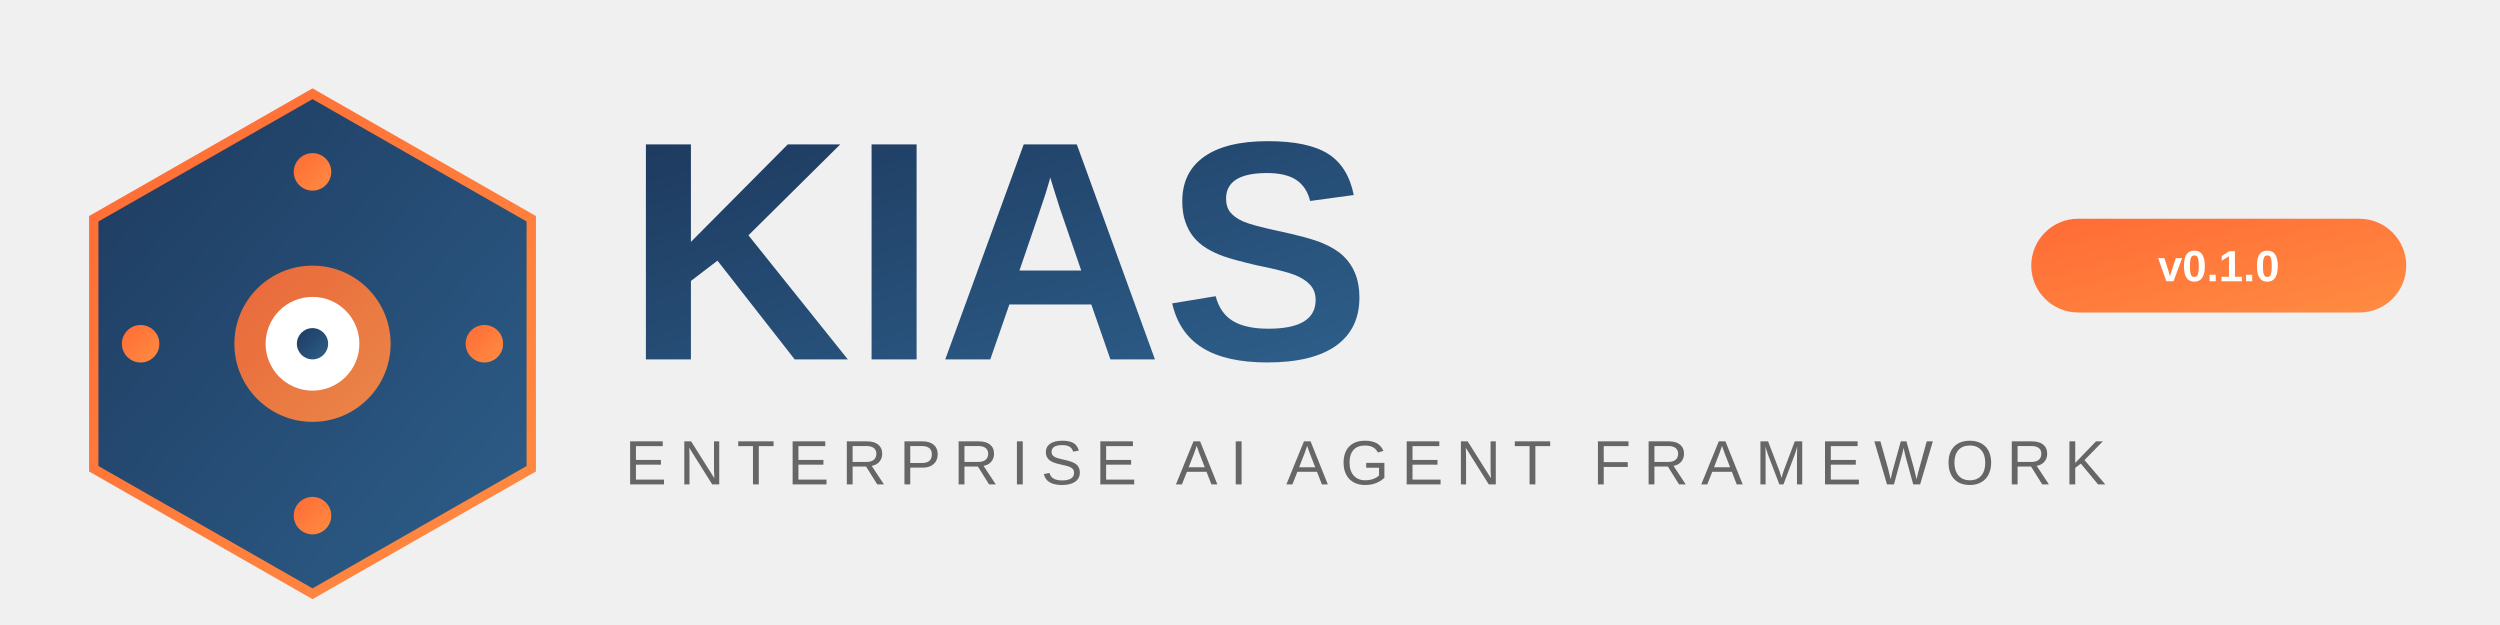
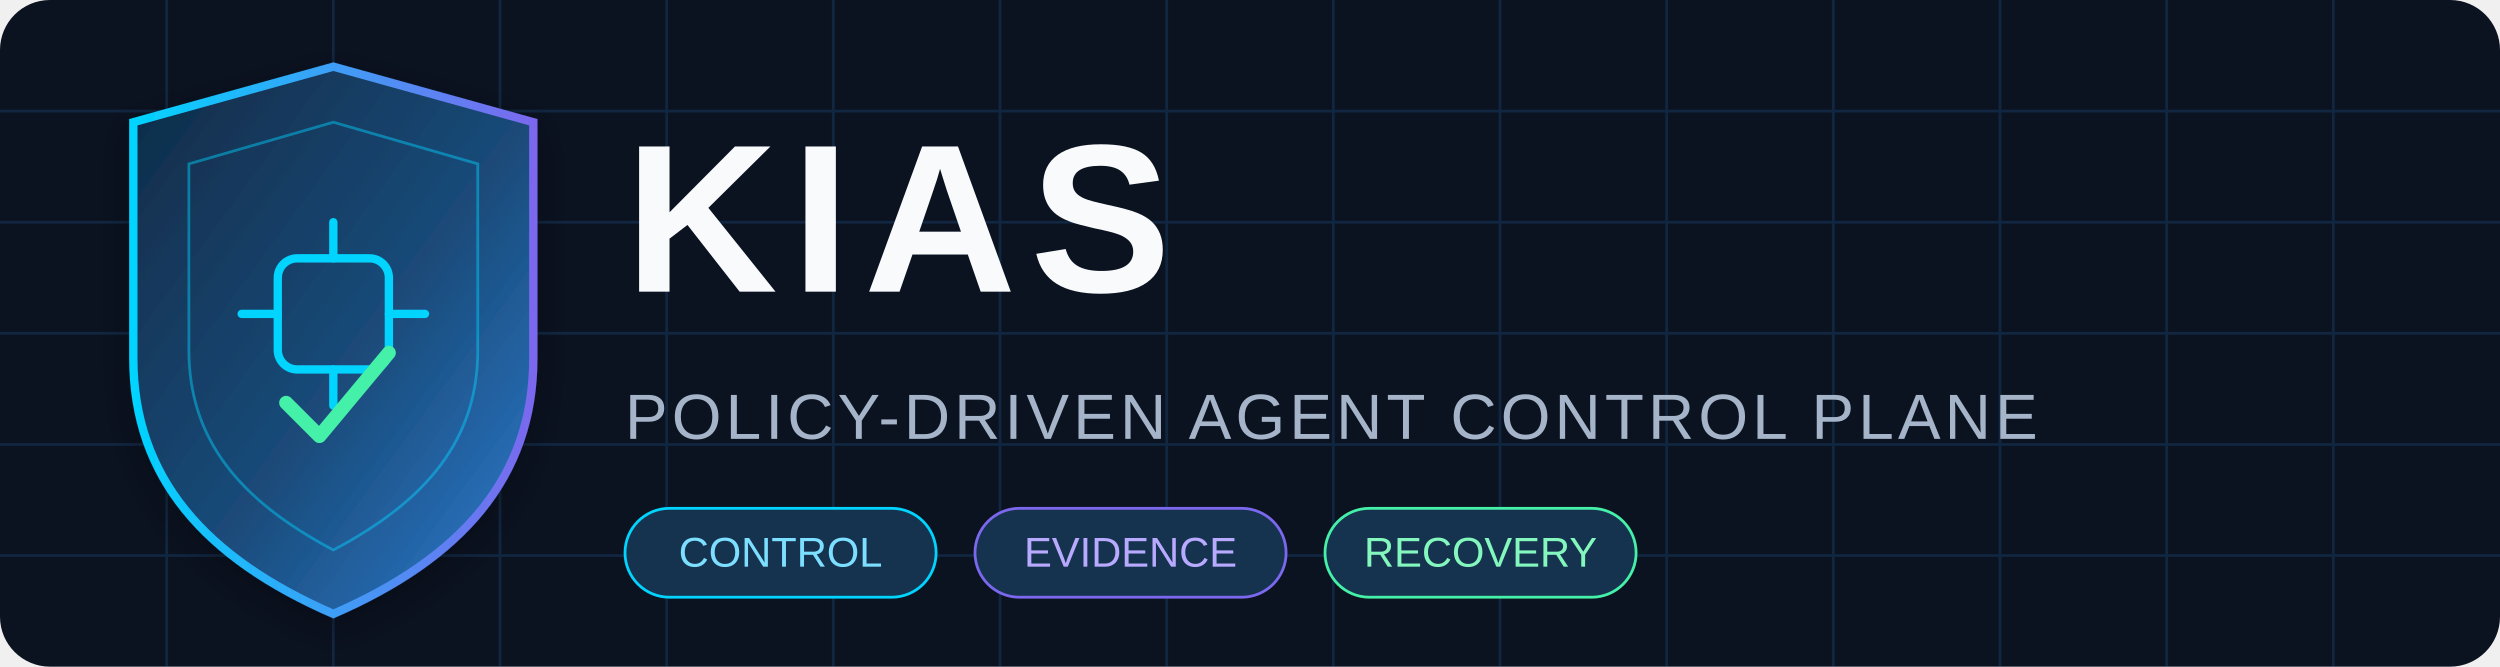
- <svg xmlns="http://www.w3.org/2000/svg" viewBox="0 0 800 200" fill="none">
+ <svg xmlns="http://www.w3.org/2000/svg" viewBox="0 0 900 240" role="img" aria-labelledby="title description">
  <defs>
-     <linearGradient id="grad1" x1="0%" y1="0%" x2="100%" y2="100%">
-       <stop offset="0%" style="stop-color:#FF6B35;stop-opacity:1" />
-       <stop offset="100%" style="stop-color:#FF8C42;stop-opacity:1" />
+     <linearGradient id="shield" x1="0" y1="0" x2="1" y2="1">
+       <stop offset="0" stop-color="#0f2b46" />
+       <stop offset="0.55" stop-color="#1a4b7a" />
+       <stop offset="1" stop-color="#2d7dd2" />
    </linearGradient>
-     <linearGradient id="grad2" x1="0%" y1="0%" x2="100%" y2="100%">
-       <stop offset="0%" style="stop-color:#1E3A5F;stop-opacity:1" />
-       <stop offset="100%" style="stop-color:#2D5F8A;stop-opacity:1" />
+     <linearGradient id="accent" x1="0" y1="0" x2="1" y2="0">
+       <stop offset="0" stop-color="#00d4ff" />
+       <stop offset="1" stop-color="#7b68ee" />
    </linearGradient>
+     <filter id="shadow" x="-20%" y="-20%" width="140%" height="150%">
+       <feDropShadow dx="0" dy="4" stdDeviation="6" flood-color="#000" flood-opacity="0.28" />
+     </filter>
  </defs>
-   <g transform="translate(20, 30)">
-     <polygon points="80,0 150,40 150,120 80,160 10,120 10,40" fill="url(#grad2)" stroke="url(#grad1)" stroke-width="3" />
-     <circle cx="80" cy="80" r="25" fill="url(#grad1)" opacity="0.9" />
-     <circle cx="80" cy="80" r="15" fill="white" />
-     <circle cx="80" cy="80" r="5" fill="url(#grad2)" />
-     <line x1="80" y1="55" x2="80" y2="30" stroke="url(#grad1)" stroke-width="2" />
-     <line x1="80" y1="105" x2="80" y2="130" stroke="url(#grad1)" stroke-width="2" />
-     <line x1="55" y1="80" x2="30" y2="80" stroke="url(#grad1)" stroke-width="2" />
-     <line x1="105" y1="80" x2="130" y2="80" stroke="url(#grad1)" stroke-width="2" />
-     <circle cx="80" cy="25" r="6" fill="url(#grad1)" />
-     <circle cx="80" cy="135" r="6" fill="url(#grad1)" />
-     <circle cx="25" cy="80" r="6" fill="url(#grad1)" />
-     <circle cx="135" cy="80" r="6" fill="url(#grad1)" />
+   <rect width="900" height="240" fill="#0b1220" rx="18" />
+   <g opacity="0.18" stroke="#2d7dd2" stroke-width="1">
+     <path d="M0 40h900M0 80h900M0 120h900M0 160h900M0 200h900" />
+     <path d="M60 0v240M120 0v240M180 0v240M240 0v240M300 0v240M360 0v240M420 0v240M480 0v240M540 0v240M600 0v240M660 0v240M720 0v240M780 0v240M840 0v240" />
  </g>
-   <text x="200" y="115" font-family="Arial, Helvetica, sans-serif" font-size="100" font-weight="bold" fill="url(#grad2)">
-     KIAS
-   </text>
-   <text x="200" y="155" font-family="Arial, Helvetica, sans-serif" font-size="20" fill="#666666" letter-spacing="4">
-     ENTERPRISE AI AGENT FRAMEWORK
-   </text>
-   <rect x="650" y="70" width="120" height="30" rx="15" fill="url(#grad1)" />
-   <text x="710" y="90" font-family="Arial, Helvetica, sans-serif" font-size="14" fill="white" text-anchor="middle" font-weight="bold">
-     v0.1.0
-   </text>
+   <g transform="translate(28 18)" filter="url(#shadow)">
+     <path d="M92 6l72 20v85c0 43-26 72-72 92-46-20-72-49-72-92V26z" fill="url(#shield)" stroke="url(#accent)" stroke-width="3" />
+     <path d="M92 26l52 15v67c0 32-18 54-52 72-34-18-52-40-52-72V41z" fill="none" stroke="#00d4ff" stroke-opacity="0.45" />
+     <g transform="translate(55 58)" stroke="#00d4ff" stroke-width="3" fill="none" stroke-linecap="round">
+       <rect x="17" y="17" width="40" height="40" rx="7" />
+       <path d="M37 17V4M37 70V57M17 37H4M70 37H57" />
+       <path d="M20 69l12 12 25-30" stroke="#45f0a8" stroke-width="5" stroke-linejoin="round" />
+     </g>
+   </g>
+   <text x="225" y="105" fill="#f8fafc" font-family="Arial, Helvetica, sans-serif" font-size="76" font-weight="700" letter-spacing="5">KIAS</text>
+   <line x1="225" y1="121" x2="575" y2="121" stroke="url(#accent)" stroke-width="3" />
+   <text x="225" y="158" fill="#a5b4c8" font-family="Arial, Helvetica, sans-serif" font-size="23" letter-spacing="1.5">POLICY-DRIVEN AGENT CONTROL PLANE</text>
+   <g transform="translate(225 183)" font-family="Arial, Helvetica, sans-serif" font-size="15">
+     <rect width="112" height="32" rx="16" fill="#15324e" stroke="#00d4ff" />
+     <text x="56" y="21" text-anchor="middle" fill="#7ddfff">CONTROL</text>
+     <rect x="126" width="112" height="32" rx="16" fill="#15324e" stroke="#7b68ee" />
+     <text x="182" y="21" text-anchor="middle" fill="#b8aaff">EVIDENCE</text>
+     <rect x="252" width="112" height="32" rx="16" fill="#15324e" stroke="#45f0a8" />
+     <text x="308" y="21" text-anchor="middle" fill="#83f7bd">RECOVERY</text>
+   </g>
</svg>
